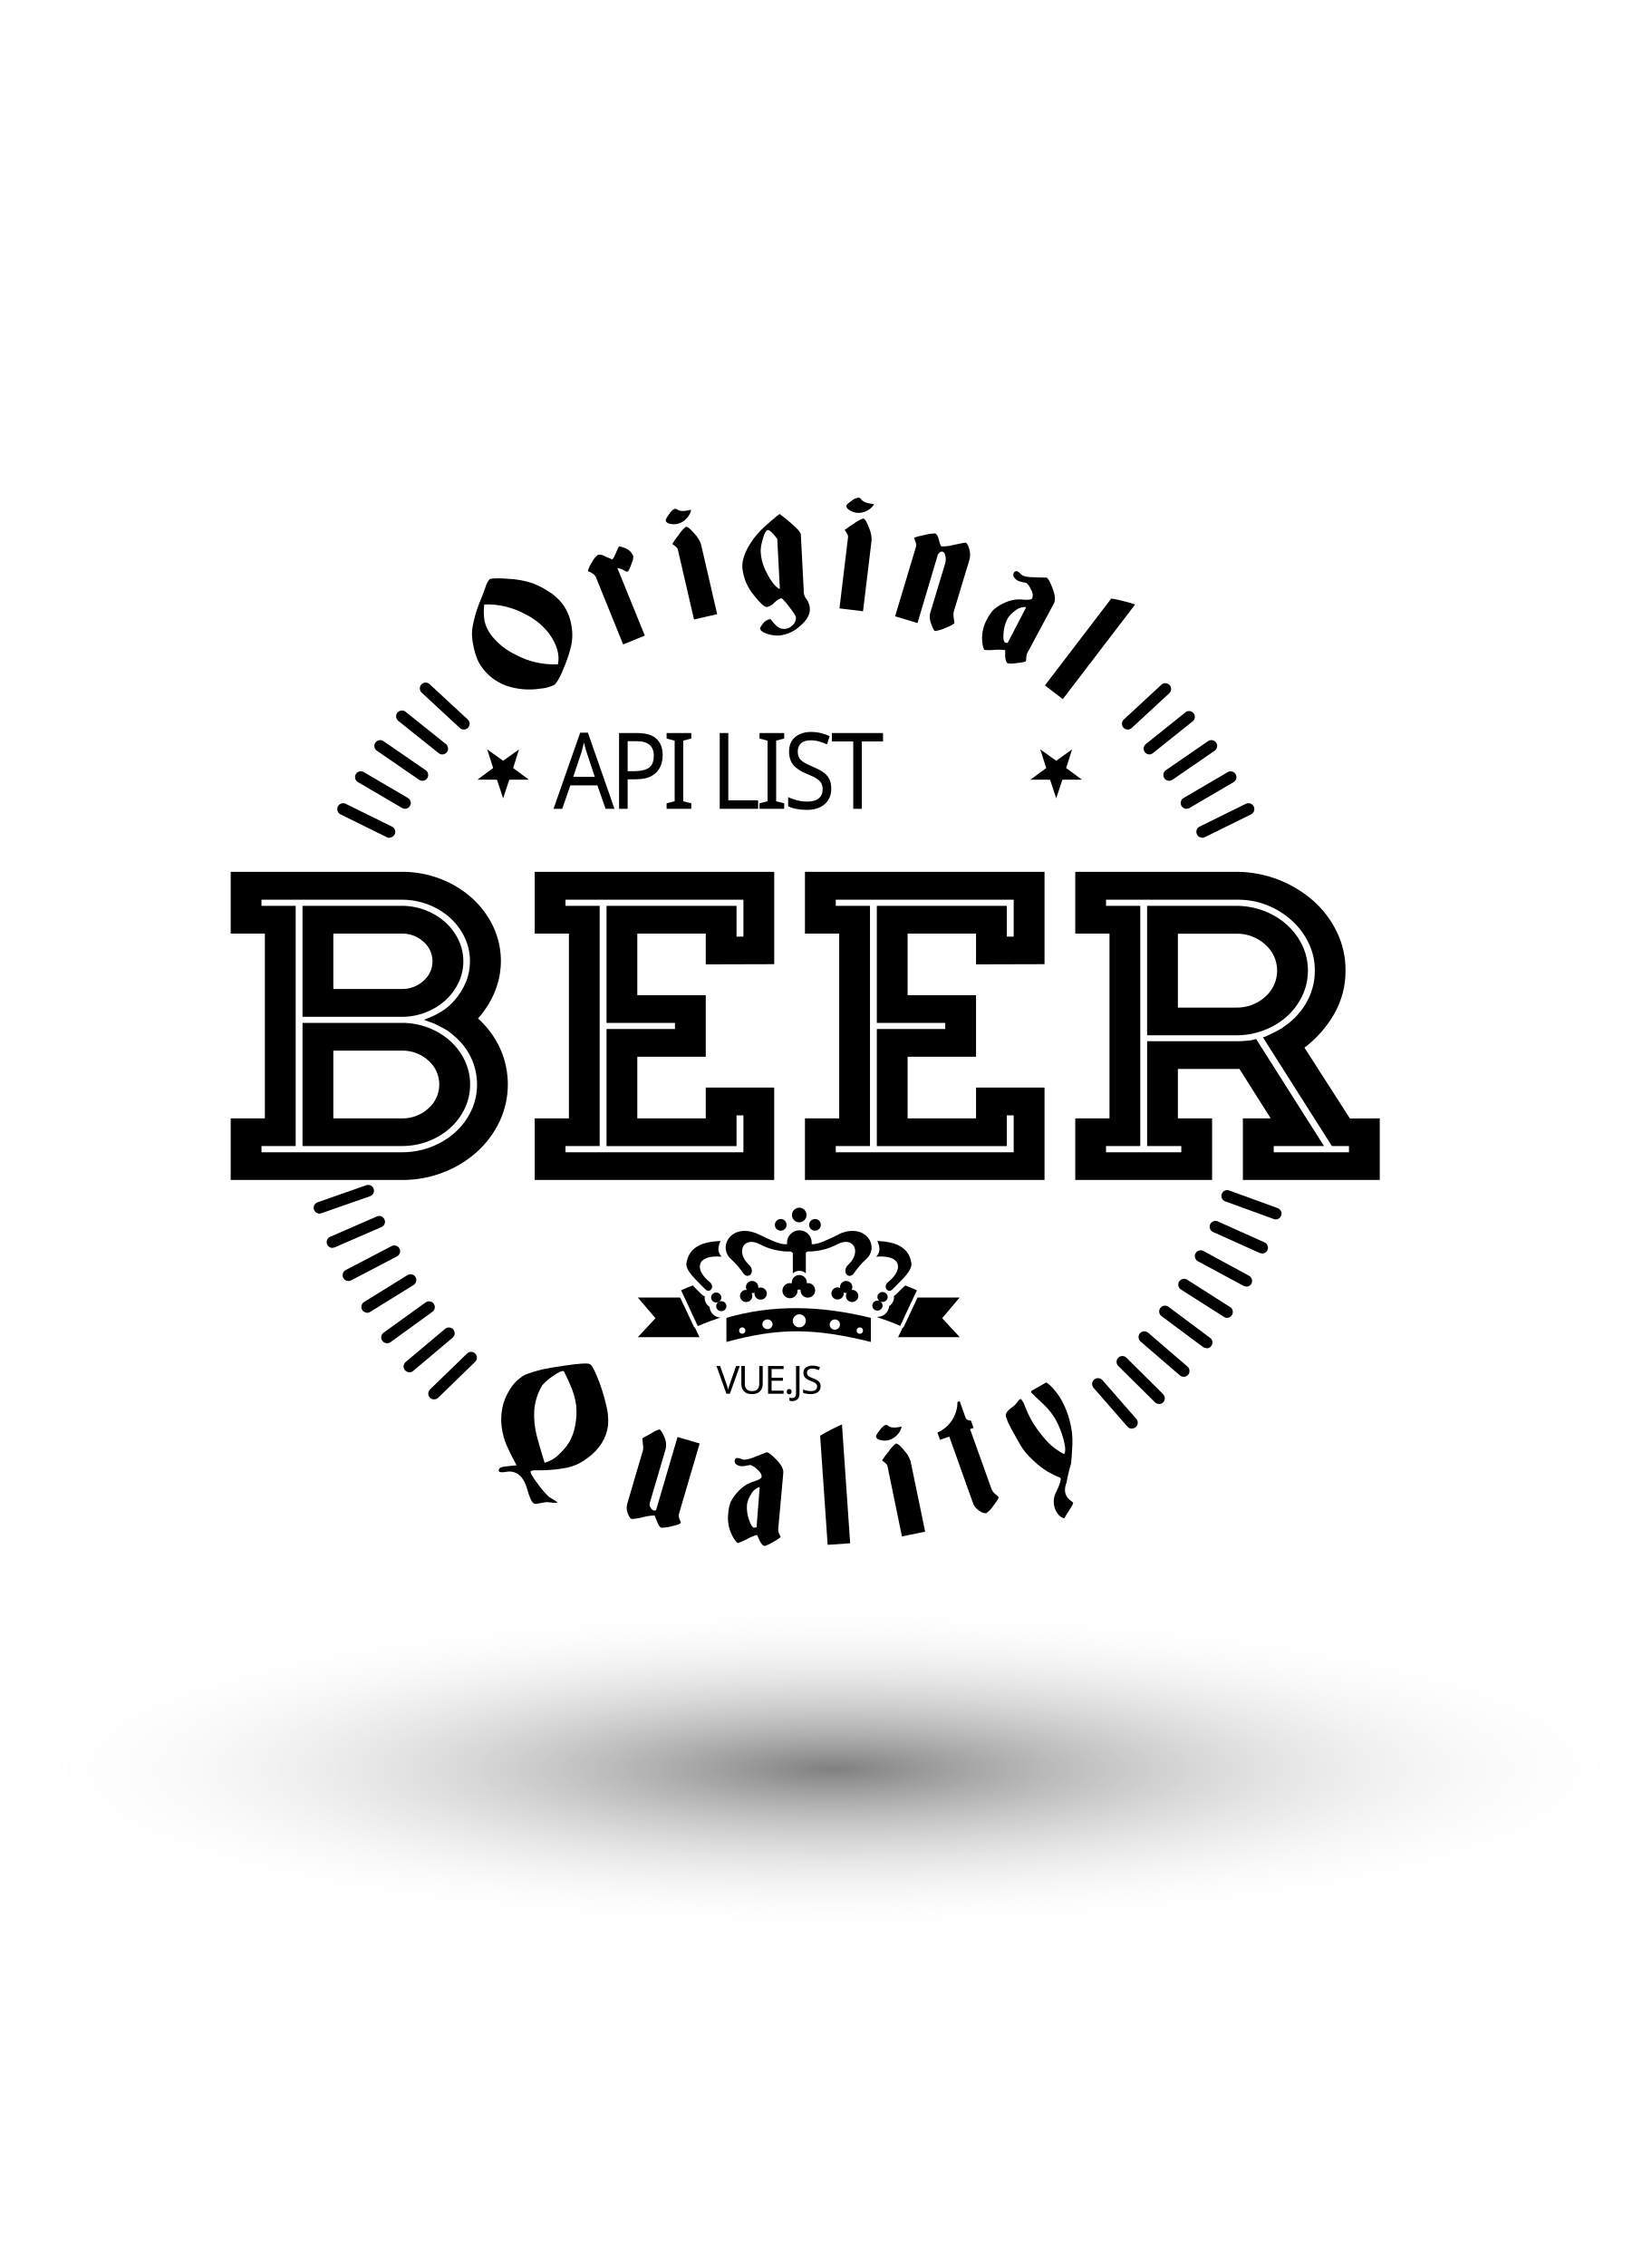
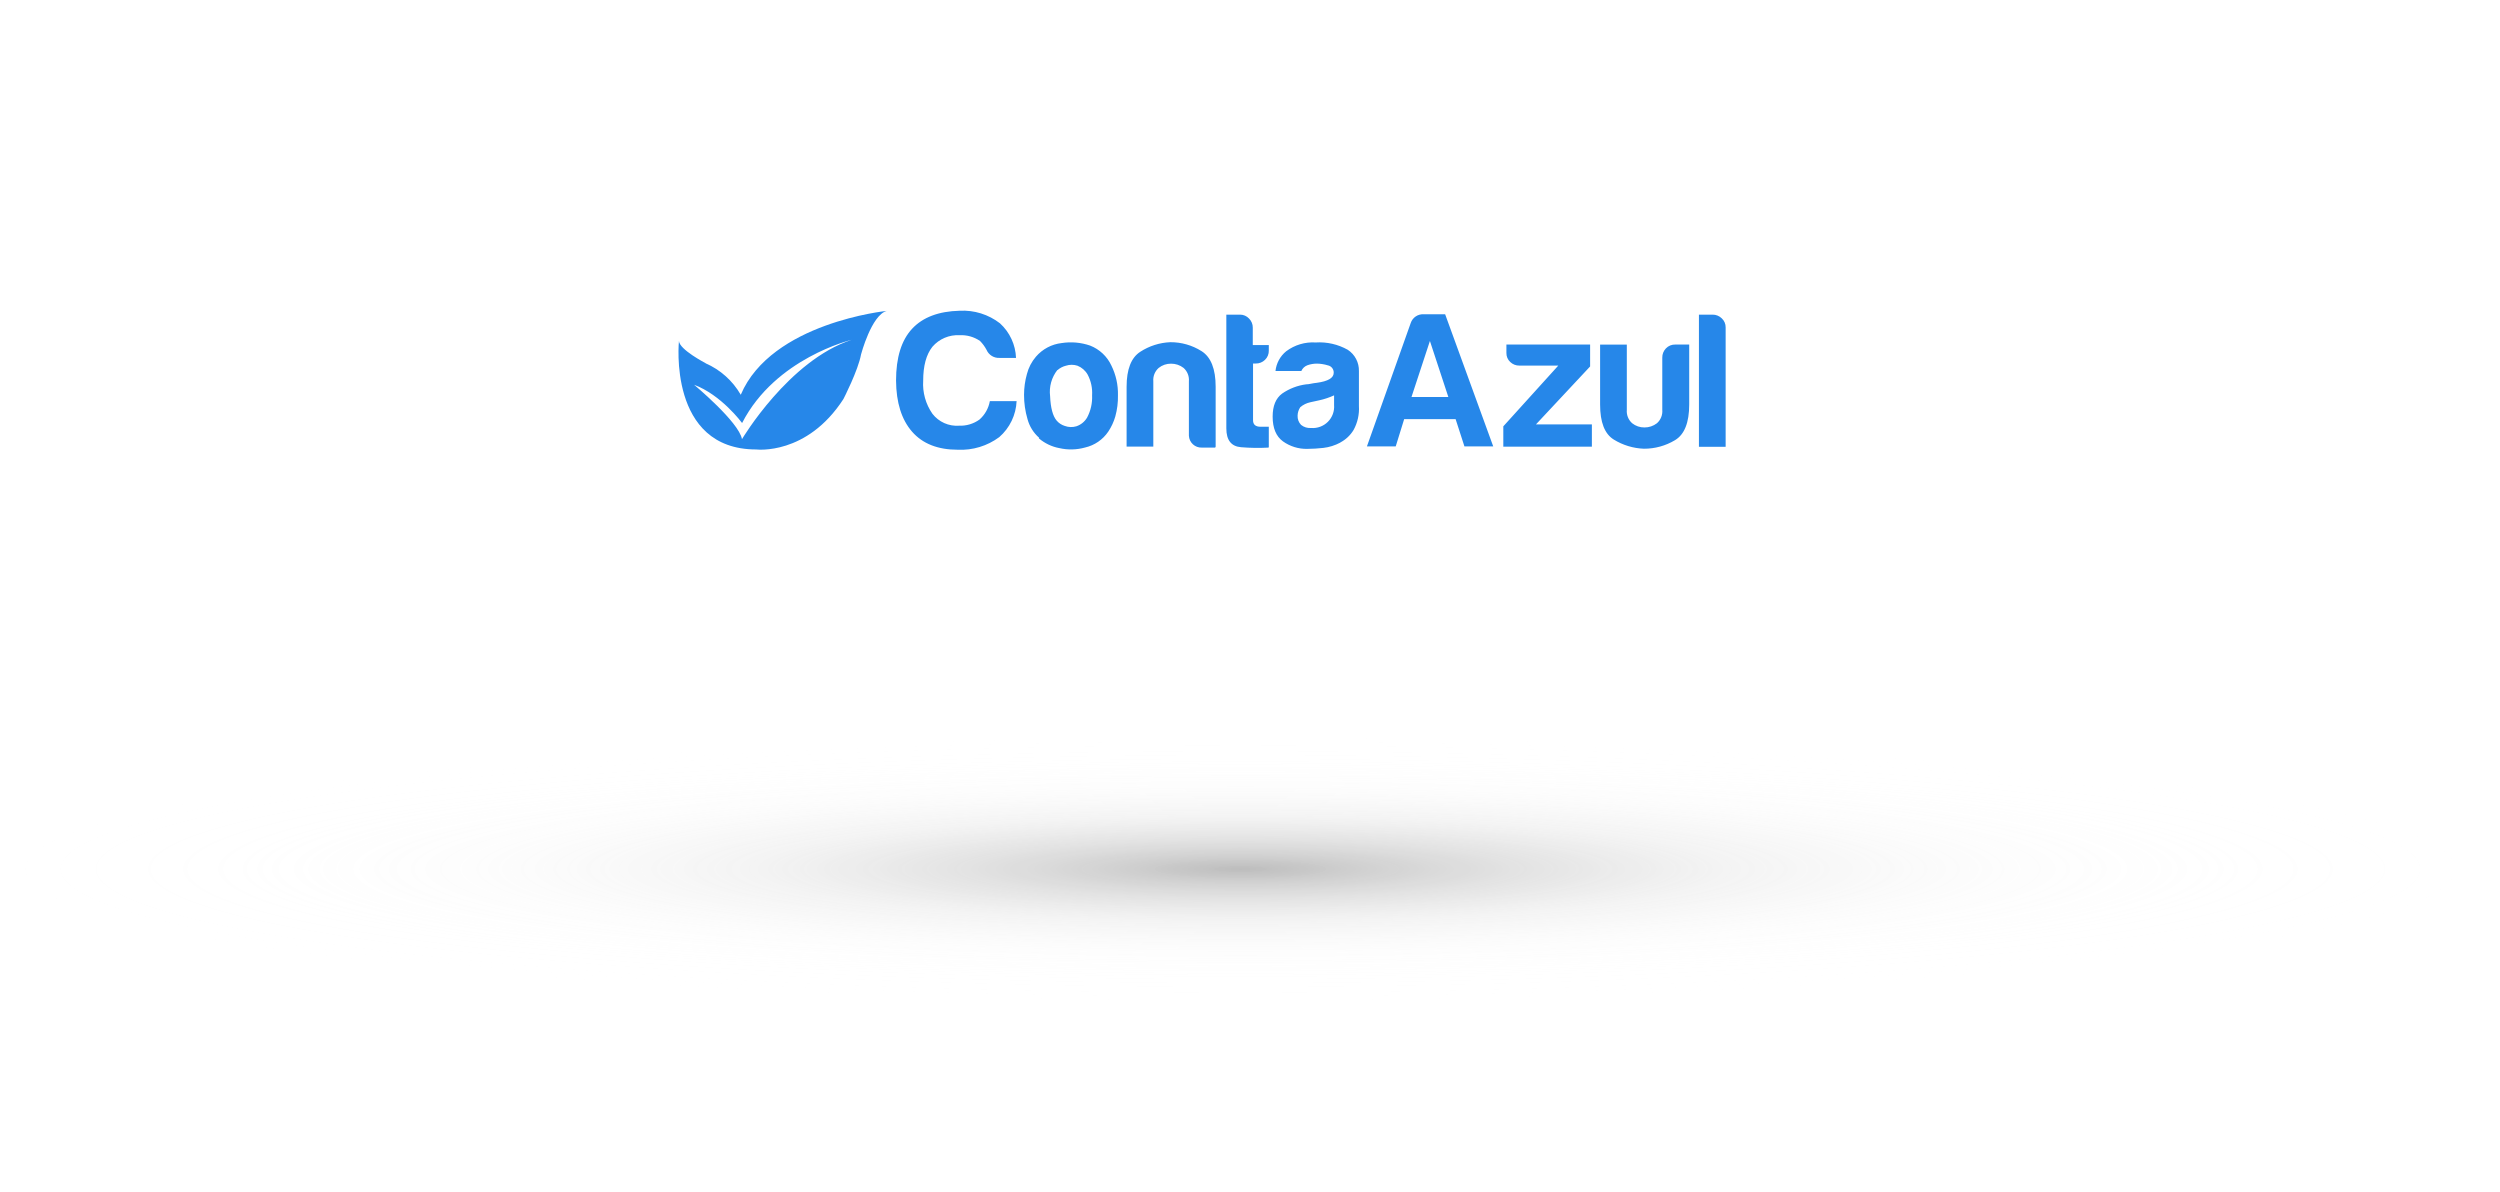
- <svg xmlns="http://www.w3.org/2000/svg" id="Camada_1" data-name="Camada 1" viewBox="0 0 468 642">
+ <svg xmlns="http://www.w3.org/2000/svg" id="Camada_1" data-name="Camada 1" viewBox="0 0 468 223">
  <defs>
-     <style>.cls-1{opacity:0.5;fill:url(#Gradiente_sem_nome_16);}.cls-2{fill-rule:evenodd;}.cls-3{font-size:11.01px;letter-spacing:-0.05em;}.cls-3,.cls-4{font-family:Superclarendon-Regular, Superclarendon;}.cls-4{font-size:30.07px;letter-spacing:-0.05em;}</style>
-     <radialGradient id="Gradiente_sem_nome_16" cx="44.78" cy="435.49" r="80.97" gradientTransform="translate(107.69 248.63) scale(2.87 0.58)" gradientUnits="userSpaceOnUse">
-       <stop offset="0" />
+     <style>.cls-1{opacity:0.43;fill:url(#Gradiente_sem_nome_39);}.cls-2{fill:#2687e9;}</style>
+     <radialGradient id="Gradiente_sem_nome_39" cx="43.39" cy="-297.57" r="80.97" gradientTransform="translate(107.68 254.93) scale(2.87 0.31)" gradientUnits="userSpaceOnUse">
+       <stop offset="0" stop-color="#666" />
+       <stop offset="0.16" stop-color="#8d8d8d" stop-opacity="0.74" />
+       <stop offset="0.39" stop-color="#bfbfbf" stop-opacity="0.42" />
+       <stop offset="0.61" stop-color="#e2e2e2" stop-opacity="0.19" />
+       <stop offset="0.82" stop-color="#f8f8f8" stop-opacity="0.05" />
      <stop offset="1" stop-color="#fff" stop-opacity="0" />
    </radialGradient>
  </defs>
-   <ellipse class="cls-1" cx="235.99" cy="503.3" rx="232.01" ry="47.35" />
-   <path d="M361.52,345.48a1.53,1.53,0,0,1-.56-.11l-13.75-5a1.64,1.64,0,1,1,1.11-3.09l13.75,5a1.65,1.65,0,0,1-.55,3.2Z" />
-   <path d="M357.66,355.12A1.72,1.72,0,0,1,357,355l-13.35-6a1.65,1.65,0,0,1,1.35-3l13.36,6a1.65,1.65,0,0,1-.68,3.15Z" />
-   <path d="M353.14,364.48a1.67,1.67,0,0,1-.78-.2l-12.9-6.94a1.65,1.65,0,0,1,1.57-2.91l12.9,7a1.64,1.64,0,0,1-.79,3.1Z" />
-   <path d="M347.79,373.39a1.62,1.62,0,0,1-.88-.25l-12.35-7.86a1.65,1.65,0,0,1,1.76-2.78l12.34,7.86a1.65,1.65,0,0,1-.88,3Z" />
-   <path d="M341.88,381.93a1.64,1.64,0,0,1-1-.32l-11.74-8.73a1.64,1.64,0,1,1,2-2.63L342.86,379a1.64,1.64,0,0,1-1,3Z" />
-   <path d="M335.43,390.08a1.66,1.66,0,0,1-1.07-.41l-11.1-9.55a1.65,1.65,0,1,1,2.15-2.5l11.09,9.55a1.64,1.64,0,0,1-1.07,2.9Z" />
-   <path d="M328.44,397.77a1.65,1.65,0,0,1-1.16-.49L316.89,387a1.66,1.66,0,0,1,0-2.33,1.63,1.63,0,0,1,2.32,0l10.39,10.32a1.65,1.65,0,0,1-1.16,2.82Z" />
-   <path d="M320.77,404.78a1.67,1.67,0,0,1-1.24-.55l-9.61-11A1.64,1.64,0,0,1,312.4,391l9.61,11a1.63,1.63,0,0,1-.16,2.32,1.67,1.67,0,0,1-1.09.39Z" />
-   <path d="M123,396.48a1.64,1.64,0,0,1-1.15-2.82l10.51-10.19a1.64,1.64,0,1,1,2.29,2.36L124.18,396a1.63,1.63,0,0,1-1.14.46Z" />
-   <path d="M116,388.79a1.65,1.65,0,0,1-1.06-2.9l11.21-9.41a1.64,1.64,0,1,1,2.11,2.52L117.1,388.4a1.56,1.56,0,0,1-1.06.39Z" />
-   <path d="M109.73,380.55a1.65,1.65,0,0,1-1-3L120.61,369a1.64,1.64,0,1,1,1.93,2.66l-11.86,8.59a1.64,1.64,0,0,1-1,.32Z" />
-   <path d="M104,371.91a1.64,1.64,0,0,1-.87-3l12.44-7.71a1.65,1.65,0,0,1,1.73,2.8l-12.45,7.71a1.65,1.65,0,0,1-.86.25Z" />
-   <path d="M98.75,362.93a1.65,1.65,0,0,1-.77-3.11l13-6.78a1.64,1.64,0,1,1,1.53,2.91l-13,6.8a1.6,1.6,0,0,1-.76.19Z" />
-   <path d="M94.23,353.55a1.64,1.64,0,0,1-.66-3.15L107,344.56a1.65,1.65,0,0,1,1.3,3l-13.43,5.83a1.69,1.69,0,0,1-.65.13Z" />
-   <path d="M90.52,343.84a1.65,1.65,0,0,1-.54-3.2l13.81-4.84a1.63,1.63,0,0,1,2.1,1,1.65,1.65,0,0,1-1,2.1l-13.82,4.84a1.61,1.61,0,0,1-.55.09Z" />
-   <path d="M110.36,237.37a1.68,1.68,0,0,1-.73-.16l-13.12-6.48a1.64,1.64,0,1,1,1.45-3l13.13,6.47a1.65,1.65,0,0,1,.75,2.2,1.67,1.67,0,0,1-1.48.92Z" />
-   <path d="M114.78,229.15a1.62,1.62,0,0,1-.83-.23l-12.63-7.4a1.65,1.65,0,0,1,1.66-2.84l12.63,7.41a1.65,1.65,0,0,1-.84,3.06Z" />
-   <path d="M119.71,221.22a1.67,1.67,0,0,1-.94-.29l-12.06-8.3a1.65,1.65,0,0,1,1.87-2.71l12.06,8.3a1.65,1.65,0,0,1-.93,3Z" />
-   <path d="M125.3,213.75a1.64,1.64,0,0,1-1-.37l-11.43-9.14a1.65,1.65,0,0,1,2.06-2.58l11.43,9.15a1.65,1.65,0,0,1-1,2.94Z" />
-   <path d="M131.44,206.71a1.65,1.65,0,0,1-1.11-.44l-10.74-9.94a1.65,1.65,0,1,1,2.24-2.41l10.74,9.94a1.65,1.65,0,0,1-1.12,2.85Z" />
-   <path d="M340.65,237.37a1.69,1.69,0,0,0,.73-.16l13.14-6.48a1.65,1.65,0,1,0-1.46-3l-13.13,6.47a1.65,1.65,0,0,0,.72,3.12Z" />
-   <path d="M336.24,229.15a1.63,1.63,0,0,0,.83-.23l12.63-7.4a1.65,1.65,0,0,0-1.65-2.84l-12.64,7.41a1.64,1.64,0,0,0,.83,3.06Z" />
-   <path d="M331.31,221.22a1.63,1.63,0,0,0,.93-.29l12.06-8.3a1.65,1.65,0,0,0-1.87-2.71l-12.06,8.3a1.65,1.65,0,0,0,.94,3Z" />
-   <path d="M325.71,213.75a1.65,1.65,0,0,0,1-.37l11.43-9.14a1.65,1.65,0,0,0-2-2.58l-11.44,9.15a1.66,1.66,0,0,0-.25,2.32,1.64,1.64,0,0,0,1.29.62Z" />
-   <path d="M319.58,206.71a1.65,1.65,0,0,0,1.11-.44l10.75-9.94a1.65,1.65,0,0,0-2.24-2.41l-10.75,9.94a1.65,1.65,0,0,0,1.13,2.85Z" />
-   <path d="M170.53,408.85a14.87,14.87,0,0,1-3.85,4.1,15.07,15.07,0,0,1-4.92,2.61,24.26,24.26,0,0,1-2.89.57,39.92,39.92,0,0,1-5.81.43h-1.23c-.87,0-1.35.14-1.45.3-.2.32.45,1.47,1.91,3.41a31.68,31.68,0,0,0,3.12,3.7,3.87,3.87,0,0,0,.56.39l.74.44.68.41a2.62,2.62,0,0,1,.65.54,4.79,4.79,0,0,1-1.32,0l-1.85-.19-2.4.42a1.8,1.8,0,0,1-1.16,0c-.63-.37-1.25-1.69-1.87-3.94s-1.58-3.78-2.9-4.56a4.44,4.44,0,0,0-2.95-.51,5.22,5.22,0,0,1-2,.08c-.32-.19-.36-.51-.09-.95s.94-.53,2.29-.68c.88-.11,1.75-.21,2.61-.27-1-1.78-1.88-3.56-2.69-5.33a19.12,19.12,0,0,1-1.56-5.71,16.65,16.65,0,0,1,.2-5.18,14.43,14.43,0,0,1,1.82-4.73,11.73,11.73,0,0,1,4.55-4.67,36.09,36.09,0,0,1,5.16-1.59c.87-.22,3-.58,6.25-1.06,4.09-.6,6.41-.72,7-.41s1.12,1.32,1.89,3.08a50.18,50.18,0,0,1,2.72,8.4,17.31,17.31,0,0,1,.58,5.84A12.33,12.33,0,0,1,170.53,408.85Zm-9.22-.27a14.65,14.65,0,0,0,1.67-4.63,19.86,19.86,0,0,0,.32-5.62,21,21,0,0,0-1.83-6.25q-.54-1.33-1.66-3.55c-.47-.28-1.53.18-3.2,1.4a13.37,13.37,0,0,0-2.94,2.55,16.07,16.07,0,0,0-2.27,7.1,23.31,23.31,0,0,0,.71,7.2q.39,1.67,2.22,7.65a9.47,9.47,0,0,0,4.37-2.67A16.09,16.09,0,0,0,161.31,408.58Z" />
-   <path d="M192.94,431.43c-.09.31-1,.63-2.64,1a12.9,12.9,0,0,1-2.88.41c-.37-.11-.71-.55-1-1.25s-.64-1.46-.94-2.22a12.93,12.93,0,0,0-3.28.48,16.33,16.33,0,0,1-3.18.51c-.4-.12-.77-.66-1.12-1.6a4.09,4.09,0,0,1-.16-2.66l4.48-15.27a3.7,3.7,0,0,0,0-1.34c-.07-.64-.14-1.33-.19-2a1.16,1.16,0,0,0,.35-.19,10.49,10.49,0,0,1,1.24-.68c.52-.27,1-.59,1.56-.89a4.53,4.53,0,0,1,1.75-.73c.28.08.68.7,1.19,1.85a5.31,5.31,0,0,1,.5,3.74l-4.49,15.24a1.58,1.58,0,0,0,.24,1.29,1.69,1.69,0,0,0,.83.82.67.67,0,0,0,.4,0,1.61,1.61,0,0,1,.32-.08L192,407.13l6.27,1.84-5.82,19.78a2.35,2.35,0,0,0,.14,1.72A3.73,3.73,0,0,1,192.94,431.43Z" />
-   <path d="M221.21,435.38c0,.22-.73.72-2.1,1.49a9.31,9.31,0,0,1-2.4,1.12c-.48,0-1-.56-1.45-1.51-.16-.35-.4-.88-.72-1.6a11.13,11.13,0,0,0-2.53,1,16.29,16.29,0,0,1-2.85,1.29c-.25,0-.65-.44-1.18-1.25a10.94,10.94,0,0,1-1.61-7.19,11.86,11.86,0,0,1,.64-3.11,12.36,12.36,0,0,1,2.43-3.33,9.68,9.68,0,0,1,4.26-2.59c1.38-.45,2.09-.87,2.13-1.28.05-.68-.38-1.39-1.3-2.16a5.31,5.31,0,0,0-1.85-1.2,6.75,6.75,0,0,0-1.12.19,5.29,5.29,0,0,1-1.5.16,2.9,2.9,0,0,1-1.32-.46,1.07,1.07,0,0,1-.55-1.05c.05-.6.36-.88.93-.83a9.22,9.22,0,0,1,1.17.34,1.76,1.76,0,0,0,.52.16,7.77,7.77,0,0,0,2.64-.63c1.25-.47,2.53-1,3.82-1.5.51.05,1.41.73,2.7,2.06q2.19,2.25,2,3.82l-1.46,16.17a3.26,3.26,0,0,0,.29,1.07A5.85,5.85,0,0,0,221.21,435.38Zm-6.81-2.67.88-11.42a4.12,4.12,0,0,0-2.46,2.1,7.17,7.17,0,0,0-1.14,2.89,10.45,10.45,0,0,0,.55,4.24c.49,1.51,1,2.27,1.49,2.32A3.14,3.14,0,0,1,214.41,432.72Z" />
-   <path d="M240.92,437.24l-6.38.44-2.13-30.9a48.6,48.6,0,0,1,6.19-3.2Z" />
-   <path d="M255.52,404.2a4.5,4.5,0,0,1-1.2,2.25,5.09,5.09,0,0,1-2.78,1.64,5,5,0,0,1-2-.08q-1.14-.24-1.29-1c-.05-.24.27-.83,1-1.76s1.24-1.42,1.63-1.5a.89.89,0,0,1,.83.21C252.26,404.54,253.56,404.59,255.52,404.2Zm6.65,29.75-6.58,1.35-4.11-20a1.35,1.35,0,0,0-.4-.62,8,8,0,0,0-1.13-.91,21.21,21.21,0,0,1,1.89-2.55,9.58,9.58,0,0,1,2-2.22c.47-.11,1.24.53,2.34,1.88a9,9,0,0,1,1.85,3.06Z" />
-   <path d="M283,424.14c.09.24-.38,1-1.42,2.35a8.29,8.29,0,0,1-2,2.17c-.51.18-1.21,0-2.09-.65a4.24,4.24,0,0,1-1.64-1.82L269,407l-2.61.93-.74-2.06a9.46,9.46,0,0,0,5.68-8.67l.63-.22,1.67,4.69c.18.5.68.77,1.51.82l.75,2.06-1,.34L281,421.92a3.45,3.45,0,0,0,1.11,1.43C282.73,423.86,283,424.12,283,424.14Z" />
-   <path d="M300.91,396.85a24,24,0,0,1,2.26,5.82,22.21,22.21,0,0,1,.73,6.52c-.14,2.91-.28,4.78-.42,5.62a43.29,43.29,0,0,0-1.25,5.27,5.39,5.39,0,0,0-.43,1.94,3.5,3.5,0,0,0,.46,1.88,3.41,3.41,0,0,0,.83,1l1,.79c.1.2-.16.77-.82,1.77-.54.83-1.11,1.74-1.69,2.73a3.7,3.7,0,0,1-1.35-.75,5.63,5.63,0,0,1-.92-1.22,5.86,5.86,0,0,1,.08-5.69c1-2.11,1.37-3.38,1.11-3.82A25.4,25.4,0,0,1,297,417a22.24,22.24,0,0,1-4.15-3.19,24.27,24.27,0,0,1-2.33-2.42,15.7,15.7,0,0,1-1.42-2.1c-.19-.33-.38-.67-.58-1l-.59-1.07c-.5-.88-1-1.79-1.52-2.73a18.15,18.15,0,0,1-1.31-3c-.29-.78.16-1.62,1.37-2.52a7.23,7.23,0,0,0,2.25-2.33l.58-.32a9.41,9.41,0,0,1,.63.9,10.09,10.09,0,0,1,.59,1.36,29.59,29.59,0,0,0,1.64,3.56,33.12,33.12,0,0,0,3.65,5.18,18,18,0,0,0,5.72,4.65c.49-.6.44-2-.16-4.21a25.31,25.31,0,0,0-2.33-5.78,19.86,19.86,0,0,0-3.2-4c-1.71-1.59-2.93-2.76-3.69-3.51l.18-.44,4.16-2.36a8.26,8.26,0,0,1,1.89,1.65A17.91,17.91,0,0,1,300.91,396.85Z" />
-   <path d="M159.48,171.2a14.5,14.5,0,0,1,2.56,6.73,13.76,13.76,0,0,1-.11,4.7,34.94,34.94,0,0,1-1.78,5.66q-1.86,4.89-3.18,5.82a11.5,11.5,0,0,1-3.89,1,20.57,20.57,0,0,1-8.25-.42,14.53,14.53,0,0,1-8.36-5.76,11.26,11.26,0,0,1-1.25-2.22,22.26,22.26,0,0,1-1-3.37,18.26,18.26,0,0,1-.46-3.24,12.15,12.15,0,0,1,.28-3.12,36,36,0,0,1,1.54-5.45q.78-2,1.37-3.46c.28-.82.5-1.42.65-1.8a6.49,6.49,0,0,1,1.08-2.12q.74-.52,5.32-.17a25.59,25.59,0,0,1,6.92,1.26,22.5,22.5,0,0,1,4,2A15.15,15.15,0,0,1,159.48,171.2Zm-3.85,8.34a19.14,19.14,0,0,0-6.69-5.48,22.47,22.47,0,0,0-11.71-2.81,16.41,16.41,0,0,0,.07,4.65,10.6,10.6,0,0,0,1.82,3.95,19.36,19.36,0,0,0,6.88,5.59,23.13,23.13,0,0,0,12.09,2.77C158.68,185.58,157.87,182.69,155.63,179.54Z" />
-   <path d="M179.43,157.46a3.16,3.16,0,0,1-.27,1.71c-.6,1.72-1,2.63-1.29,2.74s-.52,0-1-.3a6.5,6.5,0,0,0-1.93-.71l7.79,19.18-6.14,2.5-7.78-19.2a2.53,2.53,0,0,0-.92-.91,4.2,4.2,0,0,0-1.31-.65,7.77,7.77,0,0,1,1.14-2.47,5.58,5.58,0,0,1,1.77-2.17,2.36,2.36,0,0,1,1.67.31c.76.35,1.54.69,2.32,1,.24-.1.6-.74,1.1-1.91a13.08,13.08,0,0,1,.84-1.81,11.24,11.24,0,0,1,1.7.49A4.21,4.21,0,0,1,179.43,157.46Z" />
-   <path d="M195.85,144.44a4.42,4.42,0,0,1-1.15,2.28,5.08,5.08,0,0,1-2.73,1.71,4.91,4.91,0,0,1-2,0c-.77-.14-1.21-.46-1.32-.93-.07-.24.24-.83.91-1.77s1.2-1.46,1.61-1.55a.92.92,0,0,1,.83.2C192.6,144.87,193.89,144.89,195.85,144.44ZM203.23,174l-6.56,1.51-4.6-19.89a1.37,1.37,0,0,0-.41-.62,10.08,10.08,0,0,0-1.16-.88,22.07,22.07,0,0,1,1.83-2.58,9.9,9.9,0,0,1,2-2.28c.47-.1,1.26.5,2.38,1.83a8.84,8.84,0,0,1,1.92,3Z" />
-   <path d="M229.5,172.39c.09,1.68-.85,3.36-2.81,5a10.08,10.08,0,0,1-6,2.67,9.13,9.13,0,0,1-3.46-.54c-1.19-.41-1.82-.94-1.85-1.58a11.5,11.5,0,0,1,.79-1.23,3.12,3.12,0,0,1,2.18-1.31,13.22,13.22,0,0,0,1.78,2,3.06,3.06,0,0,0,2.28.79,3.4,3.4,0,0,0,2.15-1,2.77,2.77,0,0,0,1-2.22c0-.41-.67-1.43-1.92-3.06s-2-2.43-2.28-2.42a4.56,4.56,0,0,0-1.89,1.24A4.29,4.29,0,0,1,217.3,172c-.67,0-1.87-1.07-3.61-3.29a14.21,14.21,0,0,1-3.33-7.95q-.17-3.47,3.21-8.18a29,29,0,0,1,4.13-4.29c1.95-1.74,3.05-2.62,3.3-2.63,1.33,1,2.31,1.84,2.94,2.37,2,1.71,3,2.84,3,3.38l.87,16.8a3.91,3.91,0,0,0,.8,1.63A5.14,5.14,0,0,1,229.5,172.39ZM221,166.91l-.74-14.24c-.44-.56-.78-1-1-1.24-.77-.86-1.31-1.27-1.59-1.27-.64,0-1.22,1.22-1.77,3.54a10,10,0,0,0-.34,2.55,14.19,14.19,0,0,0,1.69,6C218.56,164.85,219.82,166.39,221,166.91Z" />
-   <path d="M244.57,173.18l-6.68-.81,2.44-20.26a1.28,1.28,0,0,0-.18-.72,8.09,8.09,0,0,0-.79-1.23,24.76,24.76,0,0,1,2.6-1.8,10,10,0,0,1,2.65-1.46c.48.05,1,.9,1.61,2.53a8.9,8.9,0,0,1,.79,3.49Zm3.13-30.33a4.47,4.47,0,0,1-1.85,1.75,5,5,0,0,1-3.15.68,4.94,4.94,0,0,1-1.92-.71c-.67-.4-1-.83-.92-1.31,0-.25.52-.7,1.46-1.36a3.72,3.72,0,0,1,2-.91.91.91,0,0,1,.72.47C244.49,142.15,245.7,142.62,247.69,142.85Z" />
-   <path d="M270.47,176.45c-.1.36-1,.86-2.65,1.49a8.51,8.51,0,0,1-2.89.83c-.25-.07-.57-.71-1-1.89a5.16,5.16,0,0,1-.39-3l4.38-14.5a4.22,4.22,0,0,0,0-1.77c-.11-.75-.37-1.19-.8-1.32a.94.94,0,0,0-.83.25,1.44,1.44,0,0,0-.53.64L260,176.52l-6.35-1.91L259.55,155a2.55,2.55,0,0,0-.15-1.57,5.28,5.28,0,0,1-.33-1c0-.18,1-.46,2.83-.83a13.46,13.46,0,0,1,3.09-.47c.46.14.81.76,1.09,1.89s.52,1.72.73,1.79a12.53,12.53,0,0,0,3.64-.47q3.08-.64,3.16-.61c.37.11.71.64,1,1.6a5.52,5.52,0,0,1,.08,3.37l-4.4,14.55a3.6,3.6,0,0,0-.08,1.4C270.31,175.27,270.38,175.85,270.47,176.45Z" />
-   <path d="M290.74,187.3c-.1.19-.94.38-2.5.55a9.45,9.45,0,0,1-2.66.1c-.41-.24-.66-.89-.73-2,0-.37,0-1,0-1.75a11.36,11.36,0,0,0-2.7-.1,16.54,16.54,0,0,1-3.11.06c-.23-.12-.43-.66-.6-1.61a10.9,10.9,0,0,1,1.33-7.24,11.53,11.53,0,0,1,1.82-2.61,12.35,12.35,0,0,1,3.52-2.1,9.46,9.46,0,0,1,4.94-.71c1.46.12,2.27,0,2.46-.37a2.74,2.74,0,0,0-.35-2.48,5,5,0,0,0-1.23-1.83,6,6,0,0,0-1.11-.27,5,5,0,0,1-1.44-.45,2.79,2.79,0,0,1-1-.94,1.08,1.08,0,0,1-.1-1.19.78.78,0,0,1,1.19-.39,5.37,5.37,0,0,1,.93.77,2.29,2.29,0,0,0,.42.33,7.27,7.27,0,0,0,2.67.45c1.35.07,2.71.11,4.11.13.45.25,1,1.23,1.66,3,.77,2,.89,3.4.39,4.32l-7.67,14.31a3.93,3.93,0,0,0-.15,1.11A8.43,8.43,0,0,0,290.74,187.3Zm-5.2-5.12L290.82,172a4.13,4.13,0,0,0-3.1,1,7.34,7.34,0,0,0-2.18,2.22,10.6,10.6,0,0,0-1.16,4.12c-.13,1.57,0,2.47.47,2.71A3.7,3.7,0,0,1,285.54,182.19Z" />
-   <path d="M301.18,198.07l-5.07-3.88,18.8-24.61a28.93,28.93,0,0,1,3.29.69,28.09,28.09,0,0,1,3.47,1Z" />
-   <path d="M135.46,288.55a25.88,25.88,0,0,1,6.23,8.42,24.79,24.79,0,0,1-.14,20.82,27.36,27.36,0,0,1-6.44,8.6,30.74,30.74,0,0,1-9.56,5.8,32,32,0,0,1-11.71,2.12H65.37V316.86h9.69V264.5H65.37V247h48.48a29.88,29.88,0,0,1,10.95,2,28.85,28.85,0,0,1,8.93,5.42,25.86,25.86,0,0,1,6,8,22.93,22.93,0,0,1,.48,18.58A26.46,26.46,0,0,1,135.46,288.55Zm-21.61,37.91a22.86,22.86,0,0,0,8.31-1.51,21.57,21.57,0,0,0,6.79-4.11,19.26,19.26,0,0,0,4.57-6.1,17.18,17.18,0,0,0,1.66-7.48,17.7,17.7,0,0,0-6-13.33l-.55-.5a14.44,14.44,0,0,0-3-2.12c-1-.49-1.87-1-2.69-1.36-1-.34-1.94-.67-2.77-1,.92-.41,1.89-.83,2.91-1.25a24.9,24.9,0,0,0,2.5-1.44,14.46,14.46,0,0,0,2.35-1.92l.83-.88a19,19,0,0,0,3.25-5.17,15.2,15.2,0,0,0,1.17-5.93,15.61,15.61,0,0,0-1.52-6.8,17.92,17.92,0,0,0-4.15-5.55,20.06,20.06,0,0,0-6.17-3.74,20.75,20.75,0,0,0-7.54-1.37H74.1v1.75h9.69V324.7H74.1v1.76Zm17.45-54.11a13.81,13.81,0,0,1-1.39,6.11,15.87,15.87,0,0,1-3.74,5,17.93,17.93,0,0,1-5.54,3.37,18.41,18.41,0,0,1-6.78,1.25H85.73V256.64h28.12a18.47,18.47,0,0,1,6.78,1.25,18.11,18.11,0,0,1,5.54,3.37,16,16,0,0,1,3.74,5A13.79,13.79,0,0,1,131.3,272.35ZM113.85,289.8a20.61,20.61,0,0,1,7.54,1.37,20.08,20.08,0,0,1,6.17,3.74,18,18,0,0,1,4.15,5.55,15.93,15.93,0,0,1,0,13.58,17.63,17.63,0,0,1-4.15,5.55,20,20,0,0,1-6.17,3.74,20.57,20.57,0,0,1-7.54,1.36H85.73V289.8Zm-19.39-9.6h19.39A8.85,8.85,0,0,0,120,277.9a7.28,7.28,0,0,0,0-11.09,8.85,8.85,0,0,0-6.16-2.31H94.46Zm19.39,36.66a10.82,10.82,0,0,0,7.54-2.82,9,9,0,0,0,0-13.58,10.87,10.87,0,0,0-7.54-2.8H94.46v19.2Z" />
-   <path d="M200,273.22V264.5H180.6v17.45H200V299.4H180.6v17.46H200v-8.73h19.39v26.18H151.53V316.86h9.69V264.5h-9.69V247h67.87v26.17Zm8.72-16.58v8.72h1.95V254.9H160.25v1.75h9.69V324.7h-9.69v1.76h50.42V316h-1.95v8.72H171.88V291.54h19.39V289.8H171.88V256.64Z" />
-   <path d="M276.59,273.22V264.5H257.2v17.45h19.39V299.4H257.2v17.46h19.39v-8.73H296v26.18H228.11V316.86h9.7V264.5h-9.7V247H296v26.17Zm8.73-16.58v8.72h1.94V254.9H236.84v1.75h9.7V324.7h-9.7v1.76h50.42V316h-1.94v8.72H248.48V291.54h19.39V289.8H248.48V256.64Z" />
-   <path d="M391,316.86v17.45H352.21V316.86h7.89l-8.86-14H333.79v14h9.7v17.45H304.71V316.86h9.7V264.5h-9.7V247h46a33.14,33.14,0,0,1,21.61,8.35,28.05,28.05,0,0,1,6.57,8.79A24.58,24.58,0,0,1,381.3,275a24.28,24.28,0,0,1-3.19,12.22,31.67,31.67,0,0,1-8.45,9.6l12.88,20.07Zm-8.73,7.84h-4.84L357.9,293.92a10.32,10.32,0,0,0,1.8-.76,33.3,33.3,0,0,0,3.59-1.87l1-.74a19.86,19.86,0,0,0,6.16-6.92,18.17,18.17,0,0,0,2.15-8.67,17.67,17.67,0,0,0-1.73-7.73,20.94,20.94,0,0,0-4.71-6.35,22.88,22.88,0,0,0-6.93-4.36,22.13,22.13,0,0,0-8.51-1.62H313.43v1.75h9.7V324.7h-9.7v1.76h21.33V324.7h-9.68V295h24.79c1,0,2.09,0,3.26-.13a11.52,11.52,0,0,0,2.84-.49L375.2,324.7H360.95v1.76h21.32ZM370.64,275a16.42,16.42,0,0,1-1.59,7.11,18.42,18.42,0,0,1-4.37,5.86,20.4,20.4,0,0,1-6.51,3.92,21.84,21.84,0,0,1-7.89,1.43H325.07V256.64h25.21a22,22,0,0,1,7.89,1.43,20.59,20.59,0,0,1,6.51,3.94,18.46,18.46,0,0,1,4.37,5.85A16.44,16.44,0,0,1,370.64,275Zm-20.36,10.47a11.9,11.9,0,0,0,8.25-3.05,9.81,9.81,0,0,0,0-14.83,11.89,11.89,0,0,0-8.25-3.06H333.79v20.94Z" />
-   <polygon points="301.06 220.91 299.31 226.18 297.57 220.91 292.01 220.89 296.48 217.6 294.8 212.32 299.31 215.54 303.81 212.32 302.13 217.6 306.59 220.89 301.06 220.91" />
-   <polygon points="144.32 220.91 142.58 226.18 140.83 220.91 135.29 220.89 139.75 217.6 138.06 212.32 142.58 215.54 147.08 212.32 145.41 217.6 149.87 220.89 144.32 220.91" />
-   <path d="M196.77,376.16l-1.44-3.06-2.05-4.35c-.17-.38-.35-.76-.53-1.13h-12l5,5.86-5,5.36h17.46l-1.3-2.75A.78.78,0,0,0,196.77,376.16Z" />
-   <path d="M271.93,367.62H260c-.18.37-.35.74-.52,1.13q-1,2.17-2.05,4.35L256,376.16a.75.75,0,0,0-.18-.07c-.44.91-.87,1.84-1.31,2.75h17.46L267,373.47Z" />
-   <path d="M201.12,370.61a1.62,1.62,0,0,1,0-.31,3.16,3.16,0,0,1-1.4-2.13,3.5,3.5,0,0,1,0-.86,3.14,3.14,0,0,1-1.07-.75c-.43-.44-.88-.89-1.32-1.32s-.71-.7-1-1.05c-.53.21-1,.39-1.56.61s-1.18.49-1.77.76c.25.53.51,1.06.76,1.61.18.37.35.76.53,1.12.68,1.45,1.37,2.9,2,4.36.48,1,1,2,1.44,3.06l.18-.07c2.05-.88,4.13-1.65,6.19-2.35h0A3.25,3.25,0,0,1,201.12,370.61Z" />
-   <path d="M255.06,375.71c.49-1,1-2,1.44-3.06.68-1.46,1.37-2.9,2.05-4.36.18-.37.36-.76.53-1.12l.76-1.61c-.57-.27-1.18-.51-1.76-.76s-1-.4-1.56-.6l-1.06,1-1.32,1.32a2.91,2.91,0,0,1-.83.64,2.64,2.64,0,0,1,0,.8,3.18,3.18,0,0,1-1.4,2.14c0,.11,0,.2,0,.3a3.27,3.27,0,0,1-3.23,2.69v.13c2.1.7,4.2,1.45,6.28,2.37Z" />
-   <path class="cls-2" d="M205.85,373.38c12.92-3.8,26.61-3.55,40.94,0v6.82c-15.8-3.89-25.78-4.15-40.94,0v-6.82Zm37.84,2.69a.91.91,0,1,1-.94.9.92.92,0,0,1,.94-.9Zm-33.32,0a.9.9,0,1,1-.93.9.92.92,0,0,1,.93-.9Zm7.11-2.25a1.43,1.43,0,0,1,1.46,1.41,1.46,1.46,0,0,1-2.91,0,1.43,1.43,0,0,1,1.45-1.41Zm19.09,0a1.43,1.43,0,0,1,1.46,1.41,1.46,1.46,0,1,1-1.46-1.41Zm-10-1.46a1.85,1.85,0,1,1-1.91,1.85,1.89,1.89,0,0,1,1.91-1.85Zm11.15-22.64c-3,1.4-5.62,2.84-7.69,2.81a4.12,4.12,0,0,0,0-.46,3.48,3.48,0,0,0-7,0c0,.15,0,.3,0,.44-2.12.19-4.84-1.32-8-2.78-7.59-3.57-11.84,3.39-7.88,7a21.73,21.73,0,0,1,3.47,4c1.43,2,3.72-.44,1.57-2.45-3.77-3.54-1.52-8.13,3.06-5.79a17.86,17.86,0,0,0,8.86,2.09,3.71,3.71,0,0,0,.56.41v5.77a2.74,2.74,0,0,1,3.69,0v-5.84a2.34,2.34,0,0,0,.46-.35,17.7,17.7,0,0,0,8.56-2.09c4.57-2.33,6.83,2.25,3.05,5.79-2.14,2,.13,4.5,1.57,2.45a22.35,22.35,0,0,1,3.47-4c4-3.6-.28-10.55-7.88-7Zm20.54,8.07c-.72-4.39-4.31-6-9.65-6.19.66,1.48,1.07,3-.31,4.44,7.54-.61,7.56,3.86,3.41,7.15-1.67,1.32-.09,3.4,1.18,2.12,2.61-2.7,5.74-5.29,5.37-7.52Zm-63.72,0c.72-4.39,4.32-6,9.65-6.19-.67,1.48-1.07,3,.31,4.44-7.55-.61-7.56,3.86-3.42,7.15,1.67,1.32.08,3.4-1.18,2.12-2.6-2.7-5.74-5.29-5.37-7.52Zm54.35,10.72a1,1,0,0,1,.38.13,1.42,1.42,0,0,1-.62-1.4,1.45,1.45,0,0,1,1.68-1.17,1.43,1.43,0,0,1,1.2,1.63,1.46,1.46,0,0,1-1.68,1.15,1.66,1.66,0,0,1-.38-.11,1.38,1.38,0,0,1,.62,1.4,1.46,1.46,0,0,1-1.68,1.16,1.42,1.42,0,0,1-1.2-1.62,1.47,1.47,0,0,1,1.68-1.18Zm-44.73.16a1.29,1.29,0,0,0-.38.12,1.39,1.39,0,0,0,.61-1.4,1.45,1.45,0,0,0-1.68-1.17,1.43,1.43,0,0,0-1.19,1.63,1.46,1.46,0,0,0,1.69,1.15,1.21,1.21,0,0,0,.38-.11,1.4,1.4,0,0,0-.63,1.4,1.46,1.46,0,0,0,1.69,1.17,1.43,1.43,0,0,0,1.19-1.63,1.46,1.46,0,0,0-1.68-1.17Zm7-3.2a1.71,1.71,0,0,0-1.44,2,1.76,1.76,0,0,0,2,1.4,1.69,1.69,0,0,0,1.25-2.51,2.51,2.51,0,0,0,.44,0,1.85,1.85,0,0,0,.42-.13,1.84,1.84,0,0,0,0,.56,1.75,1.75,0,0,0,2,1.4,1.72,1.72,0,0,0,1.45-2,1.77,1.77,0,0,0-2-1.4,1.16,1.16,0,0,0-.42.13,1.67,1.67,0,0,0,0-.58,1.77,1.77,0,0,0-2-1.4,1.72,1.72,0,0,0-1.45,2,1.77,1.77,0,0,0,.2.53,2.05,2.05,0,0,0-.45,0Zm26.48-.68a1.2,1.2,0,0,1,.43.13,1.39,1.39,0,0,1,0-.58,1.76,1.76,0,0,1,2-1.4,1.74,1.74,0,0,1,1.45,2,2,2,0,0,1-.2.53,2,2,0,0,1,.44,0,1.72,1.72,0,0,1,1.44,2,1.76,1.76,0,0,1-2,1.4,1.71,1.71,0,0,1-1.45-2,1.77,1.77,0,0,1,.19-.55,2.45,2.45,0,0,1-.43,0,1.81,1.81,0,0,1-.43-.13,1.43,1.43,0,0,1,0,.56,1.75,1.75,0,0,1-2,1.4,1.71,1.71,0,0,1-1.45-2,1.77,1.77,0,0,1,2-1.4ZM229,363.51a2.07,2.07,0,1,1-2.14,2.07,2,2,0,0,1,0-.21,2.16,2.16,0,0,1-.35,0,3.44,3.44,0,0,1-.5,0,1.59,1.59,0,0,1,0,.23,2.14,2.14,0,1,1-2.14-2.07,3,3,0,0,1,.51.06c0-.07,0-.16,0-.23a2.13,2.13,0,0,1,4.26,0,1.9,1.9,0,0,1,0,.2,2.12,2.12,0,0,1,.35,0Zm2-18.15a1.66,1.66,0,1,1-1.71,1.66,1.7,1.7,0,0,1,1.71-1.66Zm-9.71,0a1.66,1.66,0,1,1-1.71,1.66,1.69,1.69,0,0,1,1.71-1.66Zm5.26-3.2a2.07,2.07,0,1,1-2.13,2.07,2.1,2.1,0,0,1,2.13-2.07Z" />
-   <text class="cls-3" transform="translate(203.04 394.87)">VUE.JS </text>
-   <text class="cls-4" transform="translate(156.86 229.15) scale(0.9 1)">API LIST</text>
+   <ellipse class="cls-1" cx="232" cy="162.98" rx="232" ry="25.02" />
+   <path class="cls-2" d="M129.9,72s8.43,7,9,10.21c0,0,8.75-14.75,20.51-18.59,0,0-14.25,3.38-20.49,15.57,0,0-3.9-5.31-9.06-7.19m2.21-4a14.12,14.12,0,0,1,6.6,5.9C144.42,60.37,166,58.2,166,58.2c-2.86.78-4.81,8.14-4.81,8.14-.54,3-3.3,8.36-3.3,8.36-6.87,10.62-16.32,9.44-16.32,9.44-16.59,0-14.47-20.32-14.47-20.32.06,1.62,5,4.17,5,4.17" />
+   <path class="cls-2" d="M190.31,75.07a9.48,9.48,0,0,1-3.25,6.76,12.06,12.06,0,0,1-7.76,2.36q-5.61,0-8.56-3.38t-3-9.56q0-6.47,3-9.7t8.91-3.38a11.34,11.34,0,0,1,7.55,2.36,9.23,9.23,0,0,1,3,6.47h-3.08a2.5,2.5,0,0,1-2.44-1.51,7.08,7.08,0,0,0-1.22-1.66,6.2,6.2,0,0,0-3.81-1.08,6.27,6.27,0,0,0-5.1,2.16q-1.73,2.18-1.73,6.35a9.74,9.74,0,0,0,1.73,6.2,5.78,5.78,0,0,0,5,2.23,6.11,6.11,0,0,0,3.81-1.15,6,6,0,0,0,1.94-3.45h5Zm7.64-5.82a6.63,6.63,0,0,0-1.37,4.92q.14,3.27,1.22,4.56a3.25,3.25,0,0,0,1.51,1,3.43,3.43,0,0,0,2.19.07,3.69,3.69,0,0,0,2-1.62,8.08,8.08,0,0,0,.94-4.17,7.32,7.32,0,0,0-.83-3.88,3.81,3.81,0,0,0-1.91-1.67,3.5,3.5,0,0,0-2.16,0,3.74,3.74,0,0,0-1.58.83m-3.45,12.65a7.08,7.08,0,0,1-2.16-3.48,16.06,16.06,0,0,1-.65-4.56,14.46,14.46,0,0,1,.54-3.88,8,8,0,0,1,1.69-3.25,7.46,7.46,0,0,1,4.82-2.55,11.1,11.1,0,0,1,5.31.47,7.33,7.33,0,0,1,4,3.76,11.93,11.93,0,0,1,1.22,5.53,13.75,13.75,0,0,1-.5,4,10.18,10.18,0,0,1-1.3,2.8,7.17,7.17,0,0,1-4.38,3,9.77,9.77,0,0,1-4.78.11,8.25,8.25,0,0,1-3.84-1.83m33,1.73H225a2.34,2.34,0,0,1-2.44-2.23q0-.11,0-.21V71.39a3,3,0,0,0-1-2.52,3.77,3.77,0,0,0-2.34-.79,3.62,3.62,0,0,0-2.32.8,3,3,0,0,0-1,2.5V83.61h-5V72.4q0-4.89,2.55-6.54a11.15,11.15,0,0,1,5.64-1.8,10.82,10.82,0,0,1,5.82,1.66q2.66,1.66,2.66,6.69V83.62h0Zm10,0a37.24,37.24,0,0,1-5.14-.07q-2.77-.22-2.77-3.52V58.9h2.59a2.28,2.28,0,0,1,1.65.72,2.36,2.36,0,0,1,.71,1.73v3.25h3v1a2.32,2.32,0,0,1-.72,1.77,2.41,2.41,0,0,1-1.73.68h-.5V78.67q0,1.23,1.44,1.22h1.51v3.74h0ZM249.76,74a13.57,13.57,0,0,1-2.81.94l-1.65.36a4.26,4.26,0,0,0-1.89.93,2.93,2.93,0,0,0-.5,1.58,2.33,2.33,0,0,0,.65,1.73,2.63,2.63,0,0,0,1.87.58,4,4,0,0,0,4.31-4.31V74h0Zm1.15,8.85a8.89,8.89,0,0,1-3.2,1,28.73,28.73,0,0,1-3,.18,7.54,7.54,0,0,1-4.53-1.4q-1.94-1.4-1.94-4.64,0-3,1.77-4.31a10.19,10.19,0,0,1,4.49-1.73,4.19,4.19,0,0,0,.86-.11,10.92,10.92,0,0,1,1.15-.18q3.16-.43,3.16-1.87a1.36,1.36,0,0,0-1.11-1.4,7.38,7.38,0,0,0-2-.32,5.24,5.24,0,0,0-1.8.3,2,2,0,0,0-1.15,1.08h-4.84a5.53,5.53,0,0,1,2-3.69,8.3,8.3,0,0,1,5.53-1.65,10.83,10.83,0,0,1,6,1.37,4.62,4.62,0,0,1,2.09,4V76a8.26,8.26,0,0,1-1,4.49,6.38,6.38,0,0,1-2.48,2.34m16.77-19-3.45,10.49h6.9Zm-1.15-5h4l9,24.73h-5.39l-1.65-5.1h-9.63l-1.58,5.1h-5.39l8.19-23.07a2.41,2.41,0,0,1,2.44-1.66m14.9,24.73V79.81l10.29-11.37h-7.27a2.41,2.41,0,0,1-1.73-.68,2.23,2.23,0,0,1-.71-1.68V64.5h15.67v4.1L287.53,79.45H298v4.17H281.41ZM316.22,64.5V75.71q0,5.1-2.66,6.69A11.19,11.19,0,0,1,307.73,84a11.55,11.55,0,0,1-5.64-1.72q-2.55-1.58-2.55-6.54V64.51h5V76.72a3,3,0,0,0,1,2.51,3.61,3.61,0,0,0,2.3.79,3.76,3.76,0,0,0,2.34-.79,3,3,0,0,0,1-2.51V66.95a2.42,2.42,0,0,1,.68-1.73,2.32,2.32,0,0,1,1.77-.72h2.52ZM318,58.9h2.59a2.42,2.42,0,0,1,1.73.7,2.24,2.24,0,0,1,.72,1.69V83.64h-5V58.9h0Z" />
</svg>
